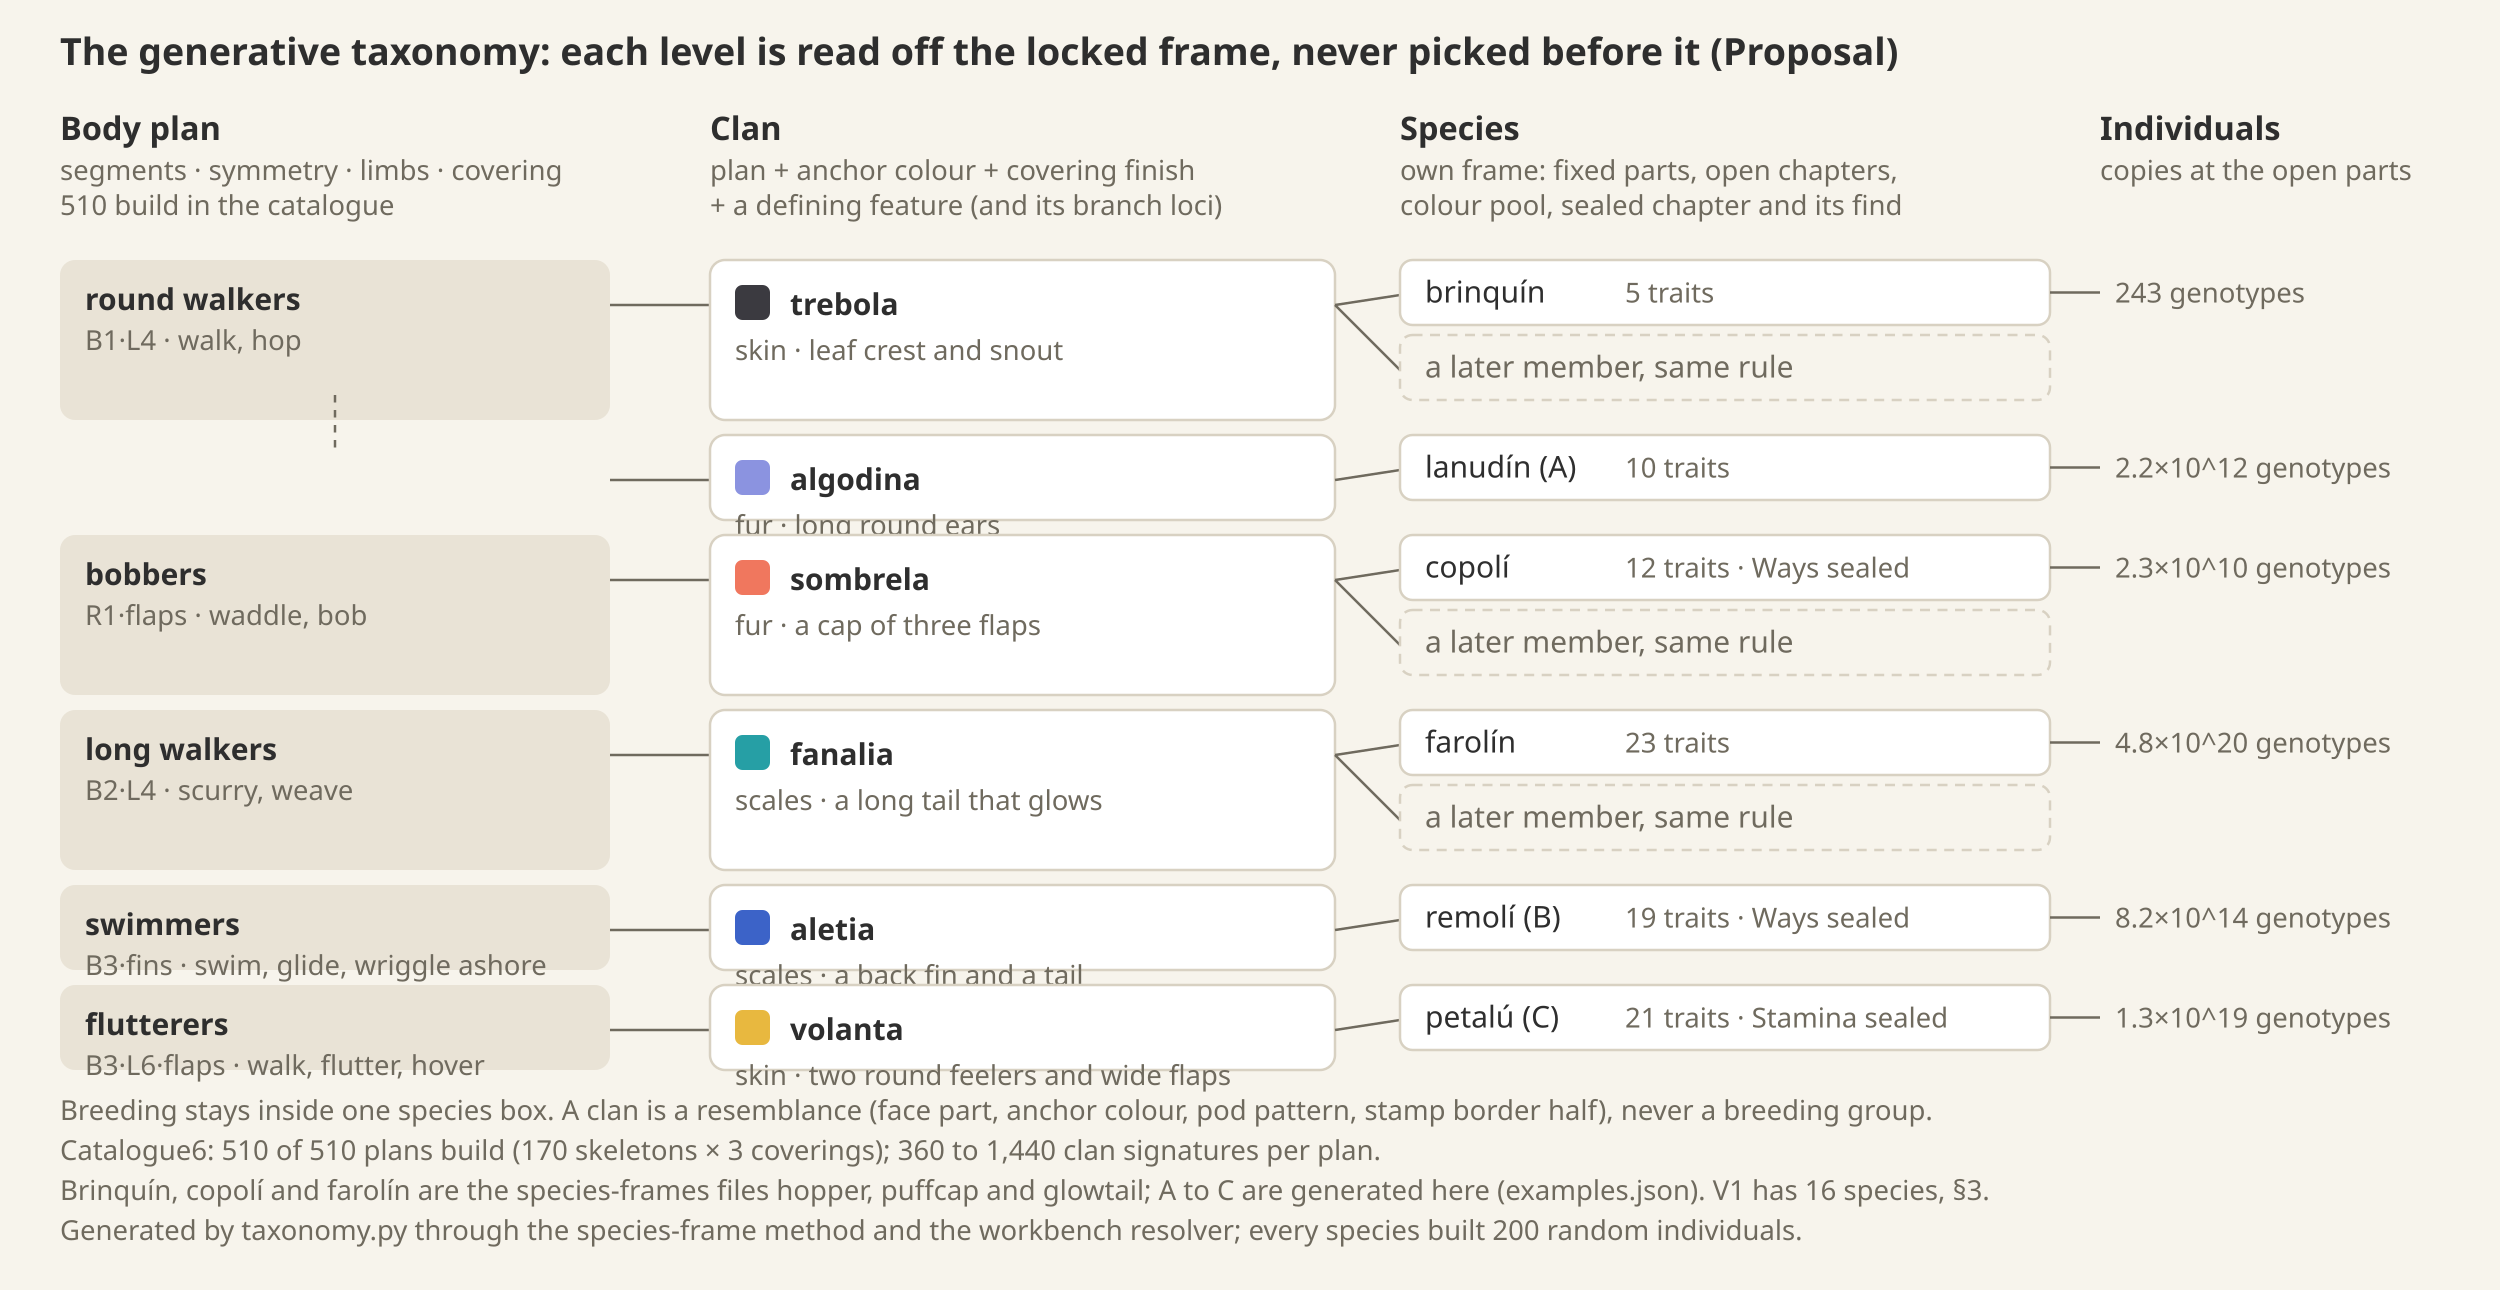
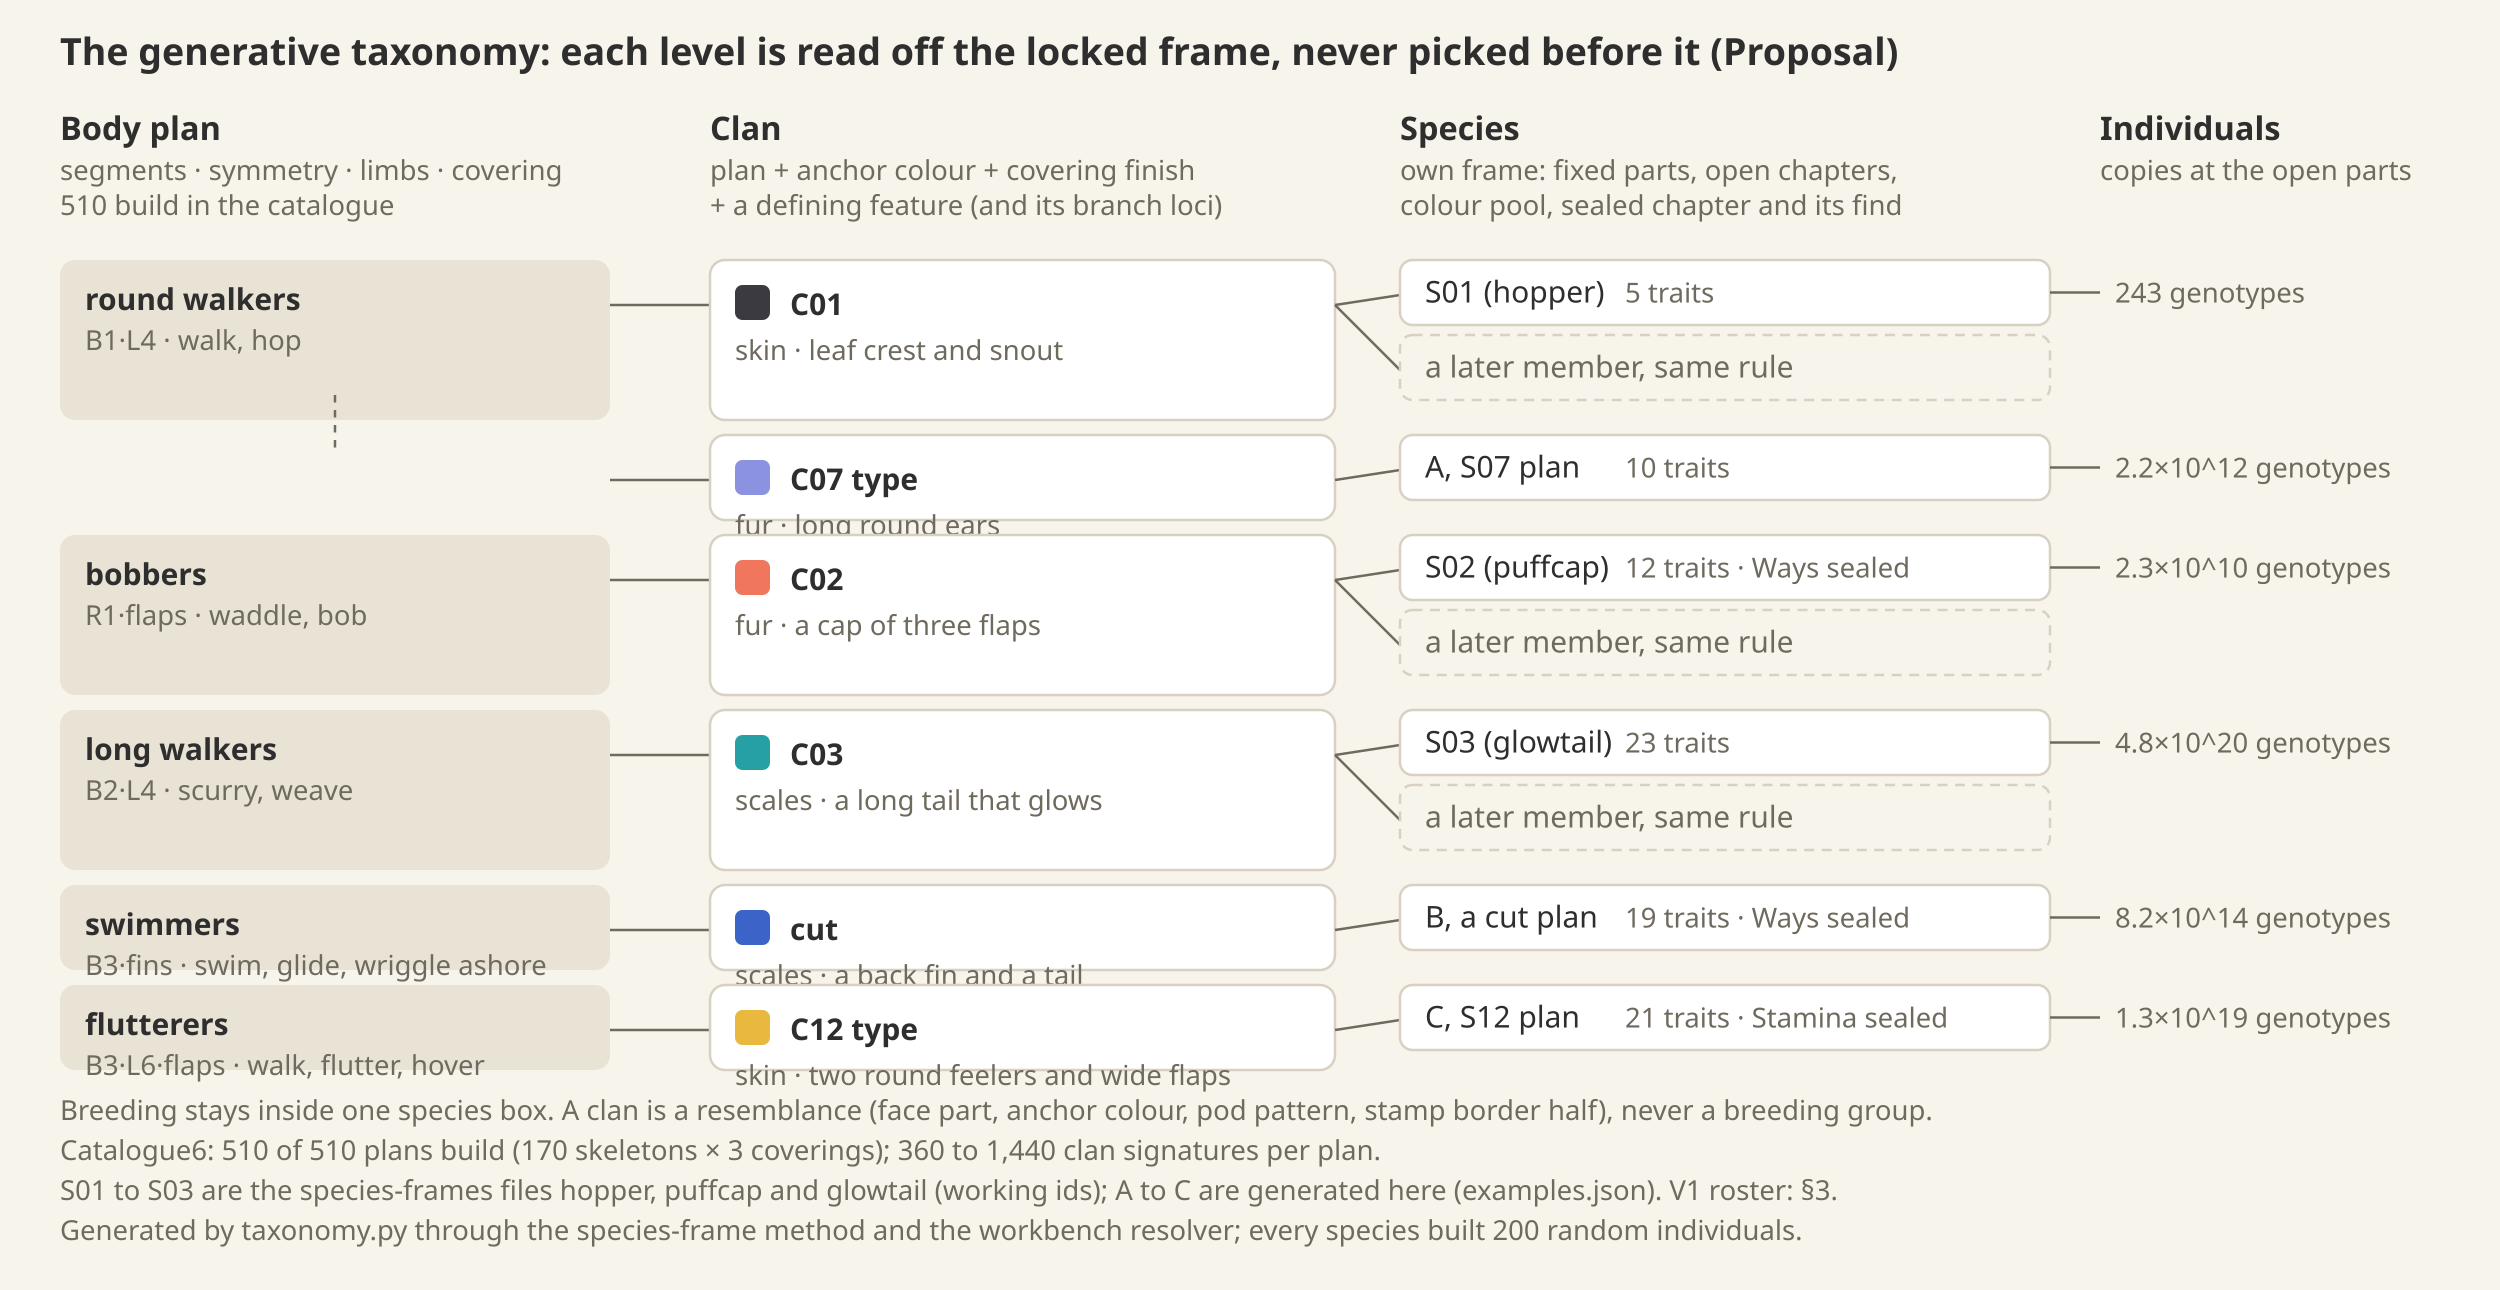
<svg xmlns="http://www.w3.org/2000/svg" viewBox="0 0 1000 516" width="1000" height="516" font-family="system-ui, sans-serif">
  <style>text{fill:#2e2e2e}.h{font-size:15px;font-weight:600}.l{font-size:13px;font-weight:600}.t{font-size:12px}.s{font-size:11px;fill:#6f6a5e}</style>
  <rect width="100%" height="100%" fill="#f7f4ec" />
  <text x="24" y="26" class="h">The generative taxonomy: each level is read off the locked frame, never picked before it (Proposal)</text>
  <text x="24" y="56" class="l">Body plan</text>
  <text x="24" y="72" class="s">segments · symmetry · limbs · covering</text>
  <text x="24" y="86" class="s">510 build in the catalogue</text>
  <text x="284" y="56" class="l">Clan</text>
  <text x="284" y="72" class="s">plan + anchor colour + covering finish</text>
  <text x="284" y="86" class="s">+ a defining feature (and its branch loci)</text>
  <text x="560" y="56" class="l">Species</text>
  <text x="560" y="72" class="s">own frame: fixed parts, open chapters,</text>
  <text x="560" y="86" class="s">colour pool, sealed chapter and its find</text>
  <text x="840" y="56" class="l">Individuals</text>
  <text x="840" y="72" class="s">copies at the open parts</text>
  <rect x="24" y="104" width="220" height="64" rx="6" fill="#e9e3d6" />
  <text x="34" y="124" class="t" style="font-weight:600">round walkers</text>
  <text x="34" y="140" class="s">B1·L4 · walk, hop</text>
  <line x1="244" y1="122" x2="284" y2="122" stroke="#6f6a5e" />
  <rect x="284" y="104" width="250" height="64" rx="6" fill="#fff" stroke="#d8d1c2" />
  <rect x="294" y="114" width="14" height="14" rx="3" fill="#3b3a40" />
-   <text x="316" y="126" class="t" style="font-weight:600">trebola</text>
+   <text x="316" y="126" class="t" style="font-weight:600">C01</text>
  <text x="294" y="144" class="s">skin · leaf crest and snout</text>
  <line x1="534" y1="122" x2="560" y2="118" stroke="#6f6a5e" />
  <rect x="560" y="104" width="260" height="26" rx="5" fill="#fff" stroke="#d8d1c2" />
-   <text x="570" y="121" class="t">brinquín</text>
+   <text x="570" y="121" class="t">S01 (hopper)</text>
  <text x="650" y="121" class="s">5 traits</text>
  <line x1="820" y1="117" x2="840" y2="117" stroke="#6f6a5e" />
  <text x="846" y="121" class="s">243 genotypes</text>
  <line x1="534" y1="122" x2="560" y2="148" stroke="#6f6a5e" />
  <rect x="560" y="134" width="260" height="26" rx="5" fill="#f7f4ec" stroke="#d8d1c2" stroke-dasharray="4 3" />
  <text x="570" y="151" class="t" style="fill:#6f6a5e">a later member, same rule</text>
  <text x="650" y="151" class="s" />
  <line x1="134" y1="158" x2="134" y2="182" stroke="#6f6a5e" stroke-dasharray="3 3" />
  <line x1="244" y1="192" x2="284" y2="192" stroke="#6f6a5e" />
  <rect x="284" y="174" width="250" height="34" rx="6" fill="#fff" stroke="#d8d1c2" />
  <rect x="294" y="184" width="14" height="14" rx="3" fill="#8b93e0" />
-   <text x="316" y="196" class="t" style="font-weight:600">algodina</text>
+   <text x="316" y="196" class="t" style="font-weight:600">C07 type</text>
  <text x="294" y="214" class="s">fur · long round ears</text>
  <line x1="534" y1="192" x2="560" y2="188" stroke="#6f6a5e" />
  <rect x="560" y="174" width="260" height="26" rx="5" fill="#fff" stroke="#d8d1c2" />
-   <text x="570" y="191" class="t">lanudín (A)</text>
+   <text x="570" y="191" class="t">A, S07 plan</text>
  <text x="650" y="191" class="s">10 traits</text>
  <line x1="820" y1="187" x2="840" y2="187" stroke="#6f6a5e" />
  <text x="846" y="191" class="s">2.2×10^12 genotypes</text>
  <rect x="24" y="214" width="220" height="64" rx="6" fill="#e9e3d6" />
  <text x="34" y="234" class="t" style="font-weight:600">bobbers</text>
  <text x="34" y="250" class="s">R1·flaps · waddle, bob</text>
  <line x1="244" y1="232" x2="284" y2="232" stroke="#6f6a5e" />
  <rect x="284" y="214" width="250" height="64" rx="6" fill="#fff" stroke="#d8d1c2" />
  <rect x="294" y="224" width="14" height="14" rx="3" fill="#f0775e" />
-   <text x="316" y="236" class="t" style="font-weight:600">sombrela</text>
+   <text x="316" y="236" class="t" style="font-weight:600">C02</text>
  <text x="294" y="254" class="s">fur · a cap of three flaps</text>
  <line x1="534" y1="232" x2="560" y2="228" stroke="#6f6a5e" />
  <rect x="560" y="214" width="260" height="26" rx="5" fill="#fff" stroke="#d8d1c2" />
-   <text x="570" y="231" class="t">copolí</text>
+   <text x="570" y="231" class="t">S02 (puffcap)</text>
  <text x="650" y="231" class="s">12 traits · Ways sealed</text>
  <line x1="820" y1="227" x2="840" y2="227" stroke="#6f6a5e" />
  <text x="846" y="231" class="s">2.3×10^10 genotypes</text>
  <line x1="534" y1="232" x2="560" y2="258" stroke="#6f6a5e" />
  <rect x="560" y="244" width="260" height="26" rx="5" fill="#f7f4ec" stroke="#d8d1c2" stroke-dasharray="4 3" />
  <text x="570" y="261" class="t" style="fill:#6f6a5e">a later member, same rule</text>
  <text x="650" y="261" class="s" />
  <rect x="24" y="284" width="220" height="64" rx="6" fill="#e9e3d6" />
  <text x="34" y="304" class="t" style="font-weight:600">long walkers</text>
  <text x="34" y="320" class="s">B2·L4 · scurry, weave</text>
  <line x1="244" y1="302" x2="284" y2="302" stroke="#6f6a5e" />
  <rect x="284" y="284" width="250" height="64" rx="6" fill="#fff" stroke="#d8d1c2" />
  <rect x="294" y="294" width="14" height="14" rx="3" fill="#269fa5" />
-   <text x="316" y="306" class="t" style="font-weight:600">fanalia</text>
+   <text x="316" y="306" class="t" style="font-weight:600">C03</text>
  <text x="294" y="324" class="s">scales · a long tail that glows</text>
  <line x1="534" y1="302" x2="560" y2="298" stroke="#6f6a5e" />
  <rect x="560" y="284" width="260" height="26" rx="5" fill="#fff" stroke="#d8d1c2" />
-   <text x="570" y="301" class="t">farolín</text>
+   <text x="570" y="301" class="t">S03 (glowtail)</text>
  <text x="650" y="301" class="s">23 traits</text>
  <line x1="820" y1="297" x2="840" y2="297" stroke="#6f6a5e" />
  <text x="846" y="301" class="s">4.8×10^20 genotypes</text>
  <line x1="534" y1="302" x2="560" y2="328" stroke="#6f6a5e" />
  <rect x="560" y="314" width="260" height="26" rx="5" fill="#f7f4ec" stroke="#d8d1c2" stroke-dasharray="4 3" />
  <text x="570" y="331" class="t" style="fill:#6f6a5e">a later member, same rule</text>
  <text x="650" y="331" class="s" />
  <rect x="24" y="354" width="220" height="34" rx="6" fill="#e9e3d6" />
  <text x="34" y="374" class="t" style="font-weight:600">swimmers</text>
  <text x="34" y="390" class="s">B3·fins · swim, glide, wriggle ashore</text>
  <line x1="244" y1="372" x2="284" y2="372" stroke="#6f6a5e" />
  <rect x="284" y="354" width="250" height="34" rx="6" fill="#fff" stroke="#d8d1c2" />
  <rect x="294" y="364" width="14" height="14" rx="3" fill="#3c63c8" />
-   <text x="316" y="376" class="t" style="font-weight:600">aletia</text>
+   <text x="316" y="376" class="t" style="font-weight:600">cut</text>
  <text x="294" y="394" class="s">scales · a back fin and a tail</text>
  <line x1="534" y1="372" x2="560" y2="368" stroke="#6f6a5e" />
  <rect x="560" y="354" width="260" height="26" rx="5" fill="#fff" stroke="#d8d1c2" />
-   <text x="570" y="371" class="t">remolí (B)</text>
+   <text x="570" y="371" class="t">B, a cut plan</text>
  <text x="650" y="371" class="s">19 traits · Ways sealed</text>
  <line x1="820" y1="367" x2="840" y2="367" stroke="#6f6a5e" />
  <text x="846" y="371" class="s">8.2×10^14 genotypes</text>
  <rect x="24" y="394" width="220" height="34" rx="6" fill="#e9e3d6" />
  <text x="34" y="414" class="t" style="font-weight:600">flutterers</text>
  <text x="34" y="430" class="s">B3·L6·flaps · walk, flutter, hover</text>
  <line x1="244" y1="412" x2="284" y2="412" stroke="#6f6a5e" />
  <rect x="284" y="394" width="250" height="34" rx="6" fill="#fff" stroke="#d8d1c2" />
  <rect x="294" y="404" width="14" height="14" rx="3" fill="#e8b83f" />
-   <text x="316" y="416" class="t" style="font-weight:600">volanta</text>
+   <text x="316" y="416" class="t" style="font-weight:600">C12 type</text>
  <text x="294" y="434" class="s">skin · two round feelers and wide flaps</text>
  <line x1="534" y1="412" x2="560" y2="408" stroke="#6f6a5e" />
  <rect x="560" y="394" width="260" height="26" rx="5" fill="#fff" stroke="#d8d1c2" />
-   <text x="570" y="411" class="t">petalú (C)</text>
+   <text x="570" y="411" class="t">C, S12 plan</text>
  <text x="650" y="411" class="s">21 traits · Stamina sealed</text>
  <line x1="820" y1="407" x2="840" y2="407" stroke="#6f6a5e" />
  <text x="846" y="411" class="s">1.3×10^19 genotypes</text>
  <text x="24" y="448" class="s">Breeding stays inside one species box. A clan is a resemblance (face part, anchor colour, pod pattern, stamp border half), never a breeding group.</text>
  <text x="24" y="464" class="s">Catalogue6: 510 of 510 plans build (170 skeletons × 3 coverings); 360 to 1,440 clan signatures per plan.</text>
-   <text x="24" y="480" class="s">Brinquín, copolí and farolín are the species-frames files hopper, puffcap and glowtail; A to C are generated here (examples.json). V1 has 16 species, §3.</text>
+   <text x="24" y="480" class="s">S01 to S03 are the species-frames files hopper, puffcap and glowtail (working ids); A to C are generated here (examples.json). V1 roster: §3.</text>
  <text x="24" y="496" class="s">Generated by taxonomy.py through the species-frame method and the workbench resolver; every species built 200 random individuals.</text>
</svg>
